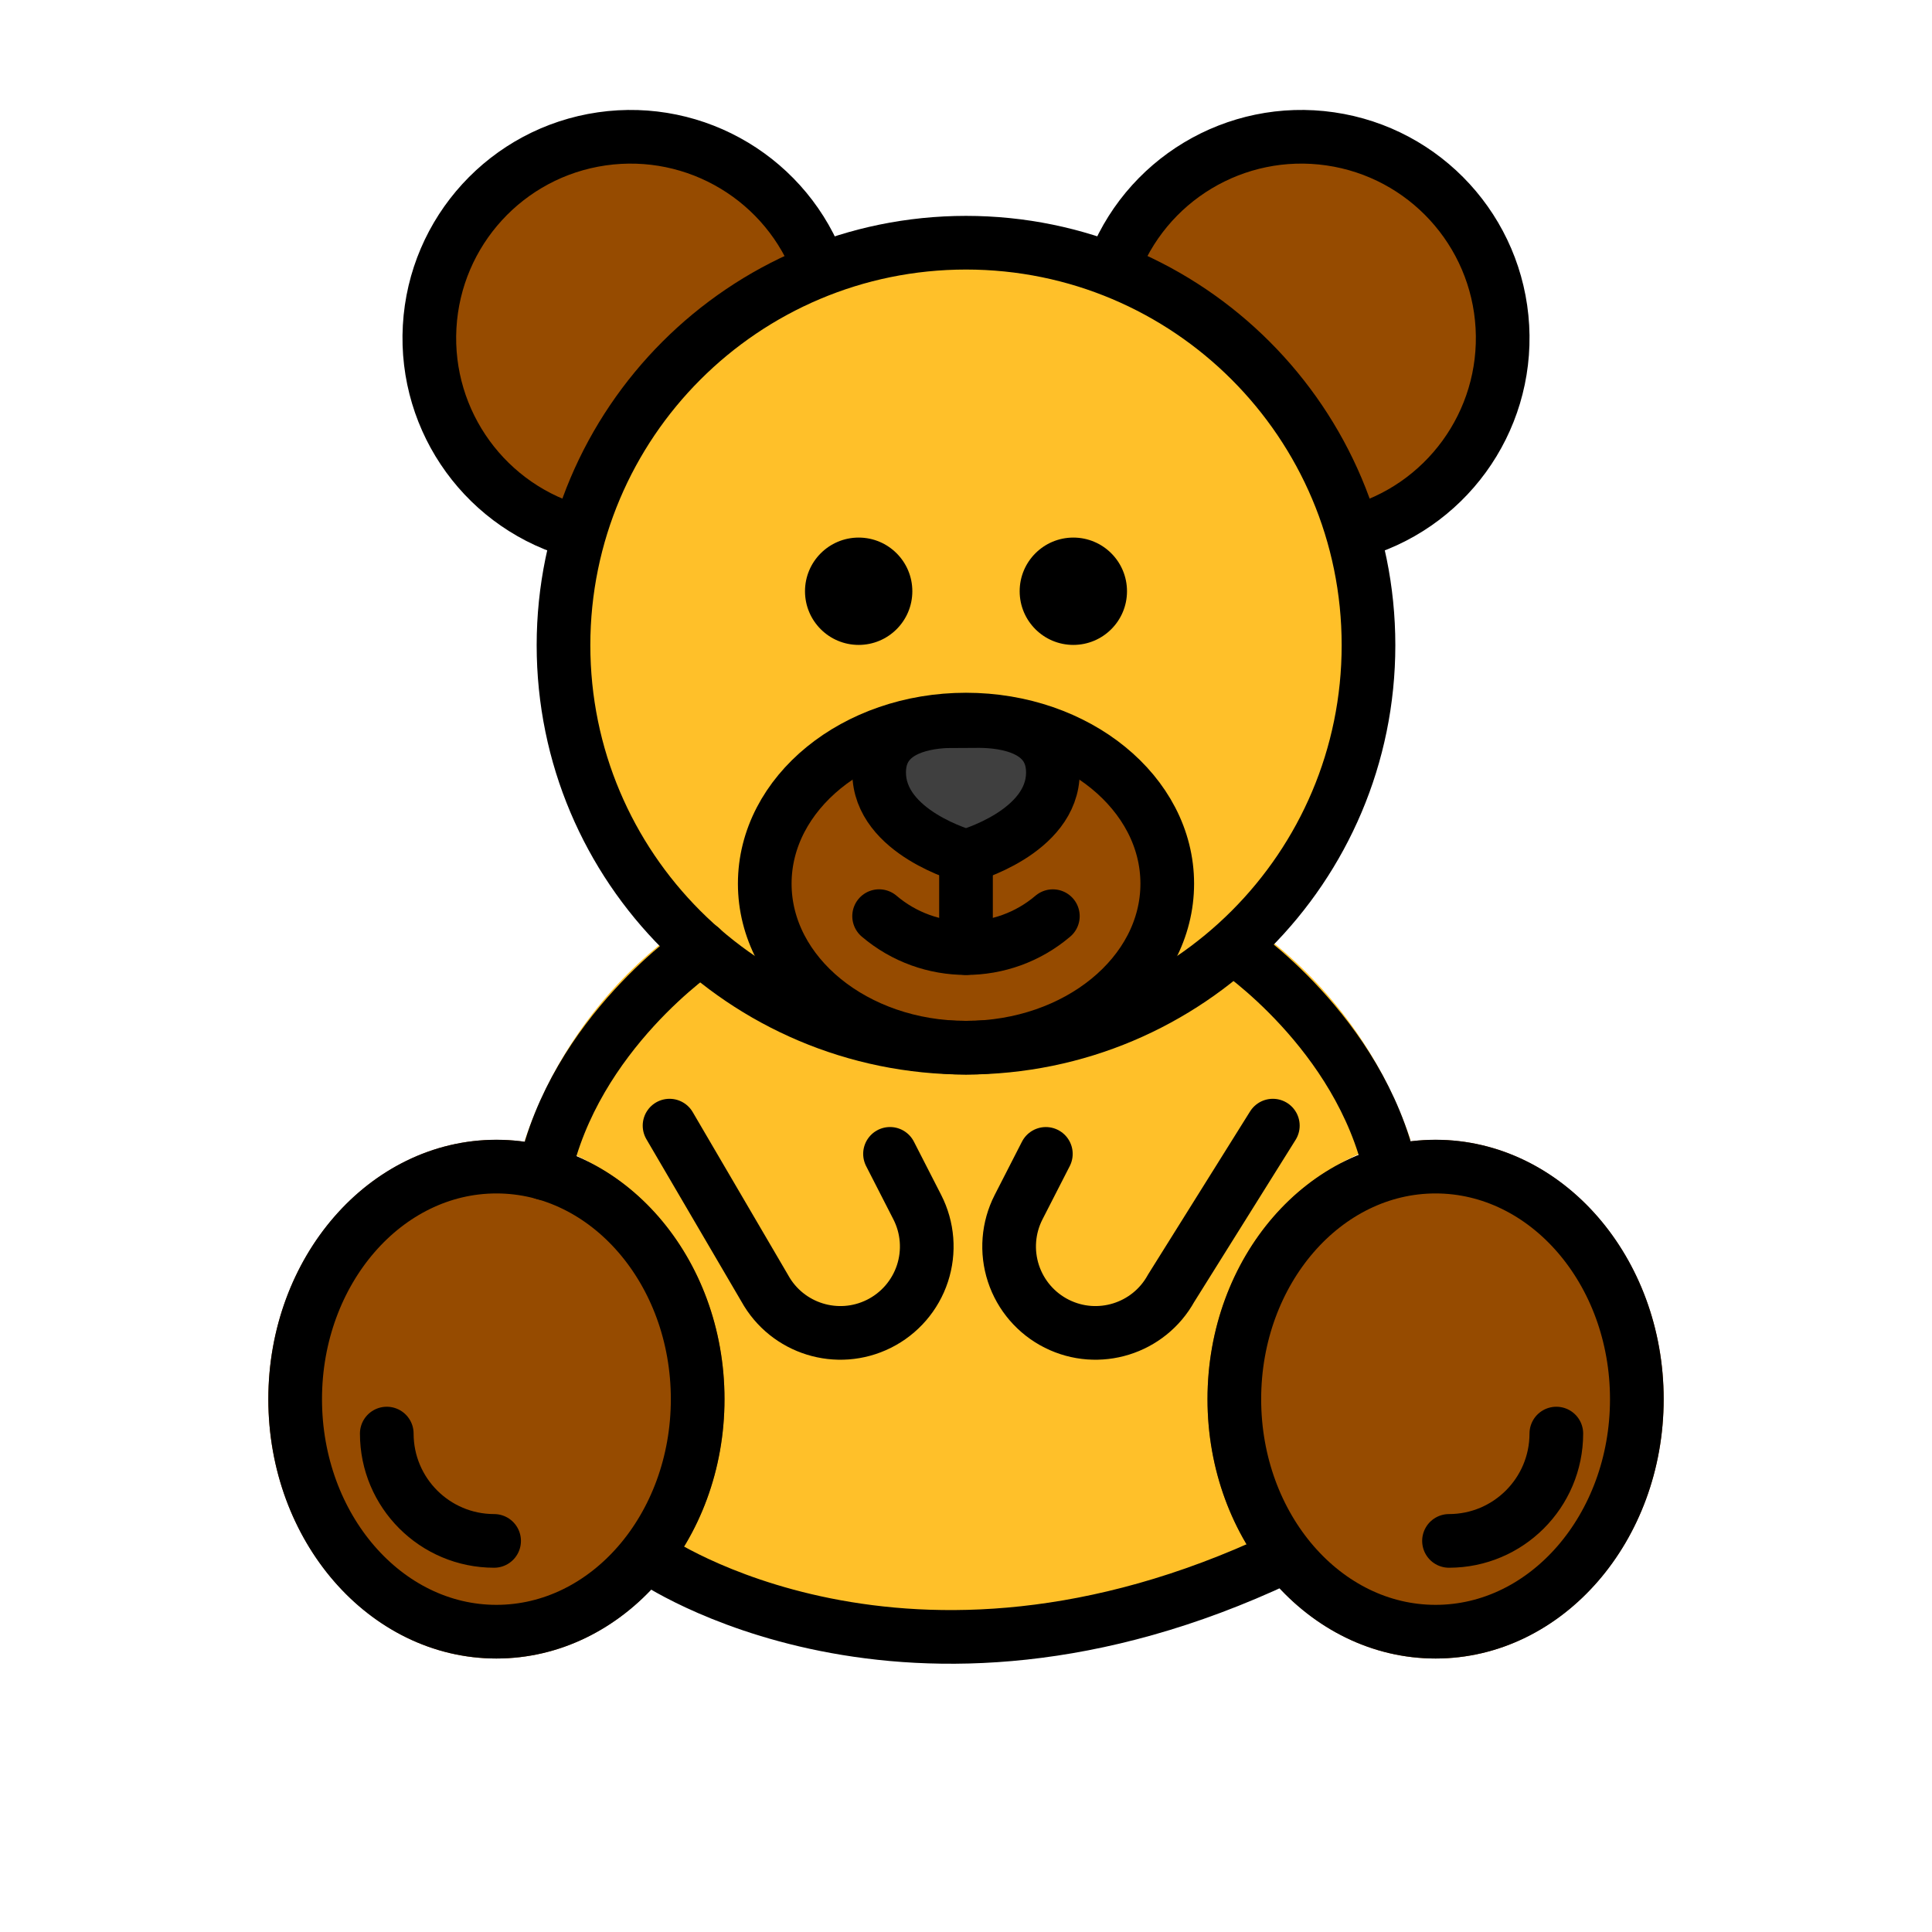
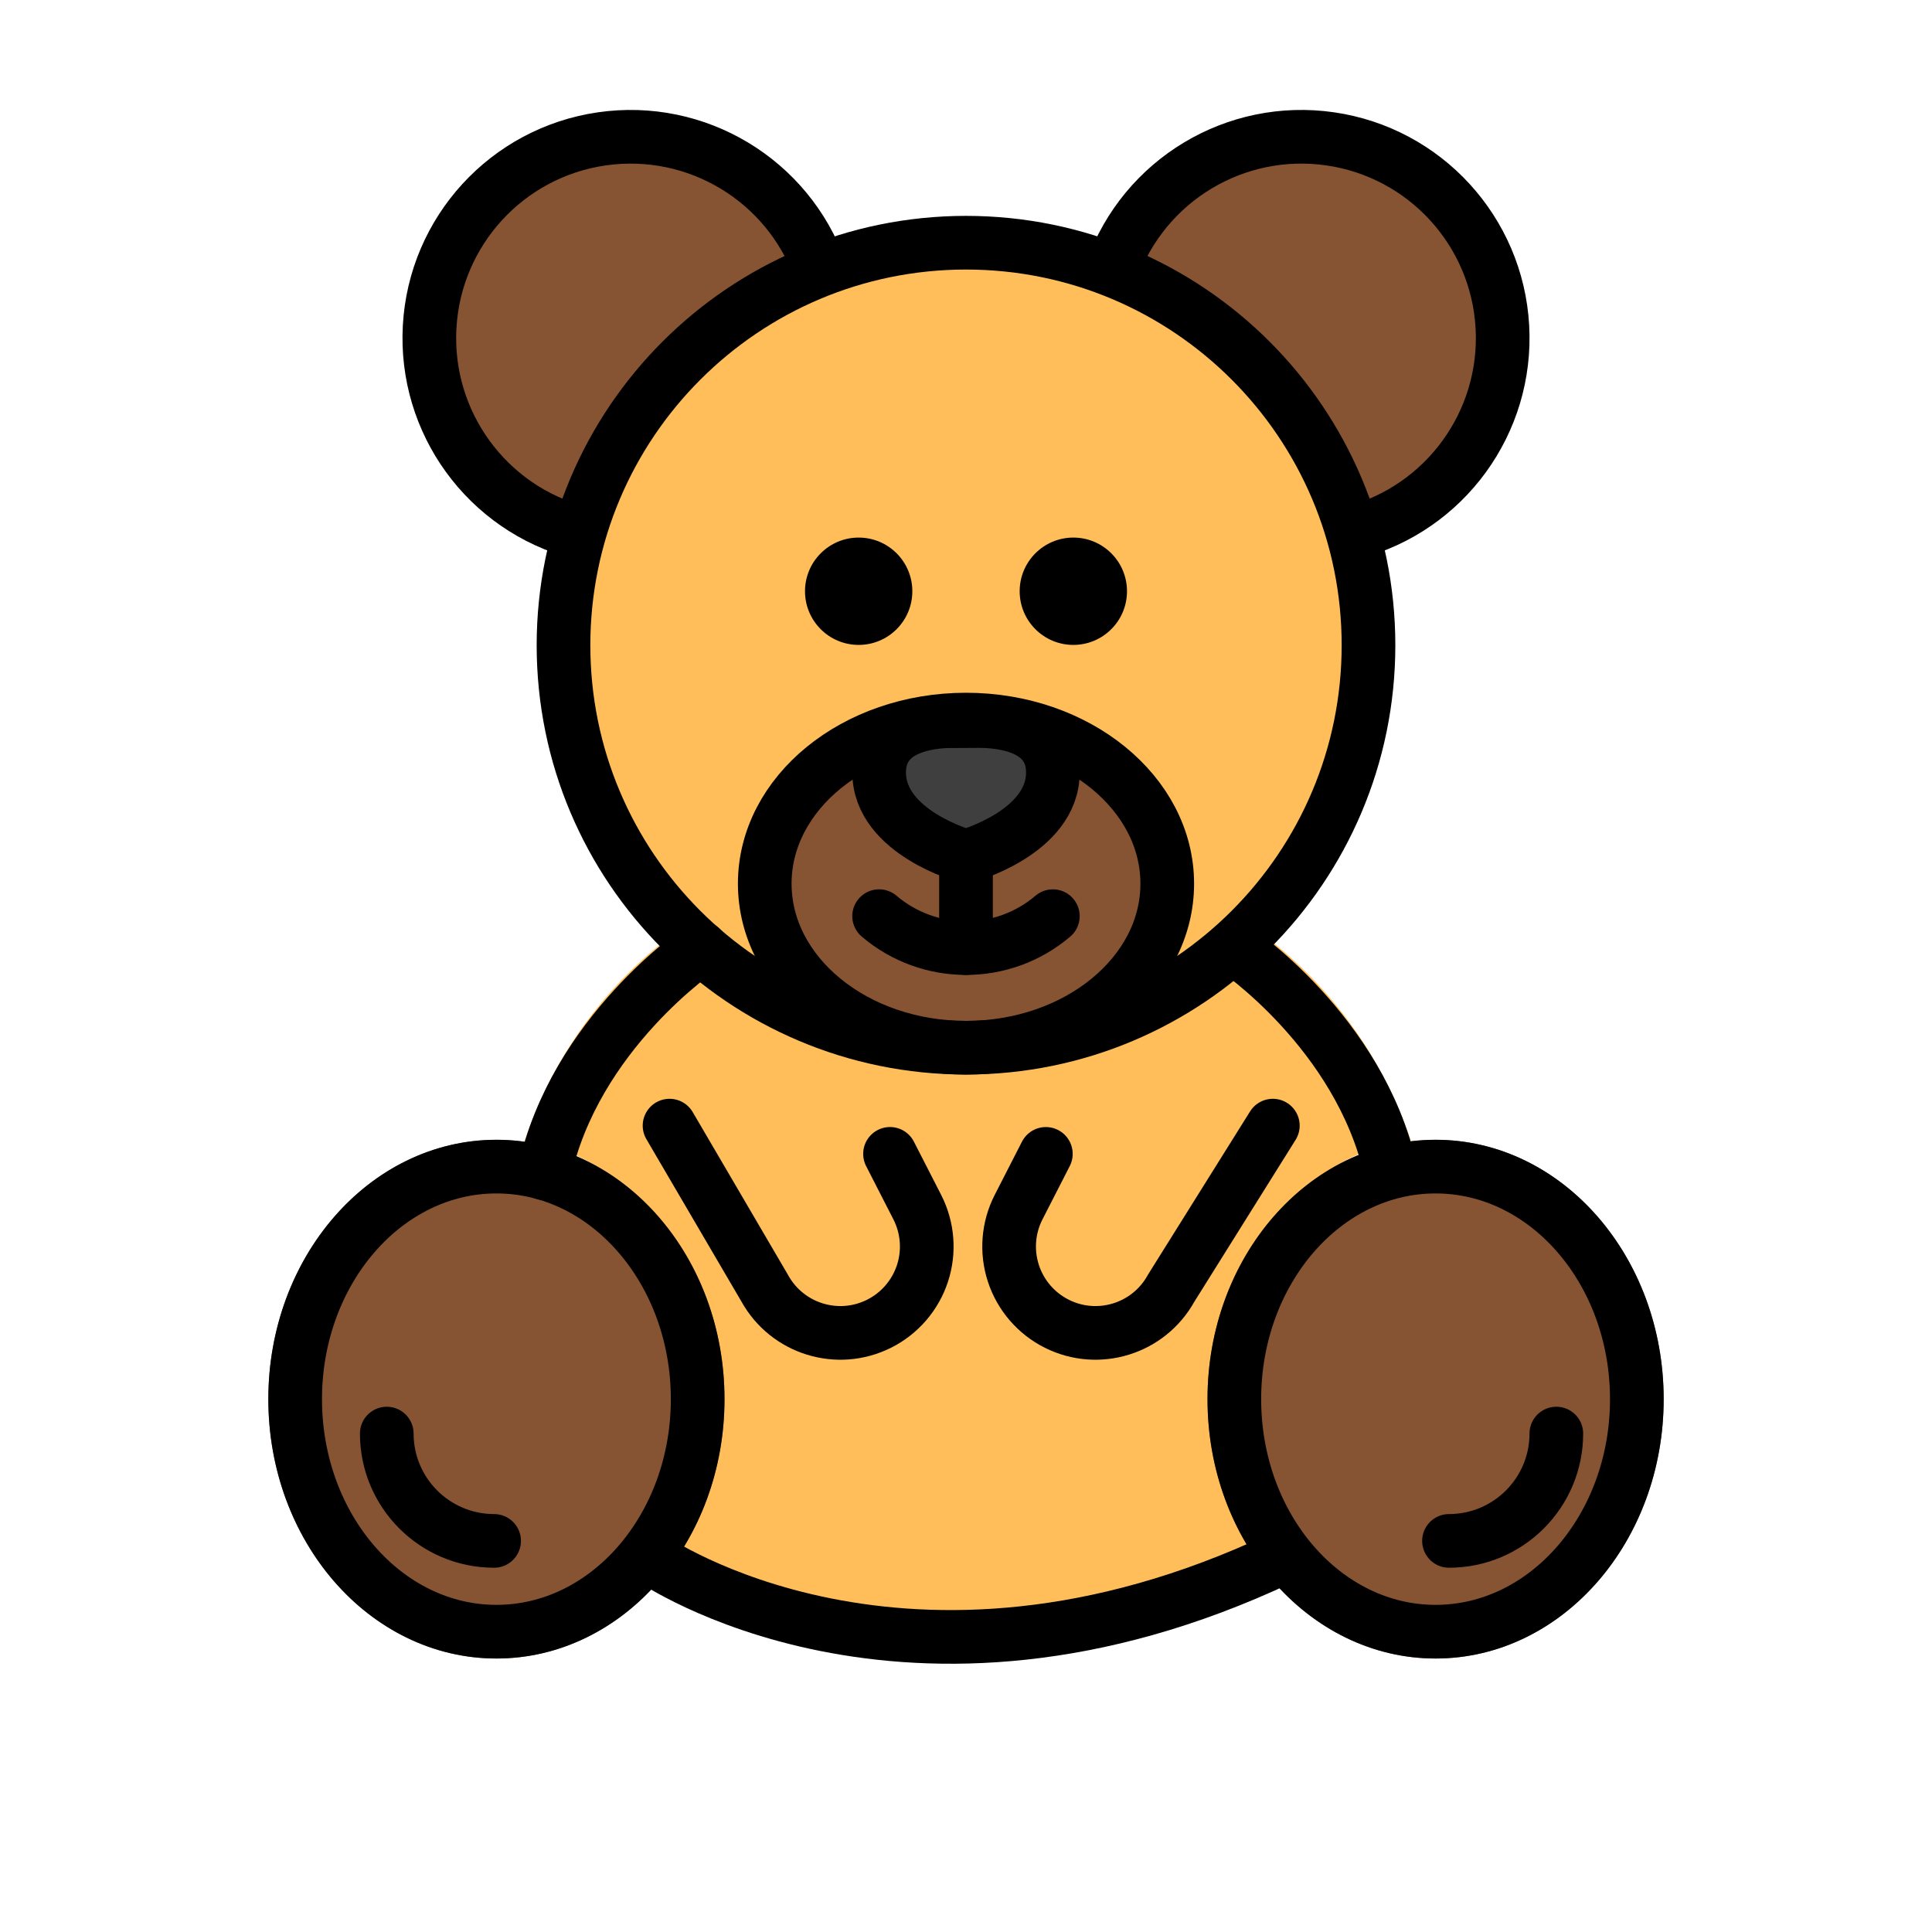
<svg xmlns="http://www.w3.org/2000/svg" id="emoji" viewBox="0 0 72 72">
  <g id="color">
-     <path fill="#964B00" d="M30.561,10.066a7.501,7.501,0,1,0-8.965,9.788Z" />
-     <path fill="#964B00" d="M50.404,19.854A7.501,7.501,0,1,0,41.44,10.065Z" />
-     <path fill="#FFC029" d="M52.567,42.483A16.012,16.012,0,0,0,47.452,35.13a15.955,15.955,0,1,0-22.849.063,15.952,15.952,0,0,0-5.047,7.311c4.189.594,6.844,4.716,6.844,9.638,0,5.33-2.775,6.321-2.775,6.321a29.518,29.518,0,0,0,12.373,2.899c3.43,0,7.481-1.25,12.041-3.284,0,0-2.41-.606-2.41-5.936C45.63,47.172,48.318,43.013,52.567,42.483Z" />
-     <path fill="#964B00" d="M36,39.948c-4.634,0-8.403-3.147-8.403-7.017S31.366,25.914,36,25.914s8.403,3.148,8.403,7.018S40.634,39.948,36,39.948Z" />
+     <path fill="#865433" d="M30.561,10.066a7.501,7.501,0,1,0-8.965,9.788Z" />
+     <path fill="#865433" d="M50.404,19.854A7.501,7.501,0,1,0,41.44,10.065Z" />
+     <path fill="#ffbe59" d="M52.567,42.483A16.012,16.012,0,0,0,47.452,35.13a15.955,15.955,0,1,0-22.849.063,15.952,15.952,0,0,0-5.047,7.311c4.189.594,6.844,4.716,6.844,9.638,0,5.33-2.775,6.321-2.775,6.321a29.518,29.518,0,0,0,12.373,2.899c3.43,0,7.481-1.25,12.041-3.284,0,0-2.41-.606-2.41-5.936C45.63,47.172,48.318,43.013,52.567,42.483Z" />
+     <path fill="#865433" d="M36,39.948c-4.634,0-8.403-3.147-8.403-7.017S31.366,25.914,36,25.914s8.403,3.148,8.403,7.018S40.634,39.948,36,39.948Z" />
    <path fill="#3f3f3f" d="M36,32.787h-.006c-.023,0-.047-.001-.069-.003h0l-.002-.001h-.008a.848.848,0,0,1-.145-.027c-.158-.043-3.881-1.09-3.881-3.97,0-1.641,1.24-2.68,3.317-2.779l1.301-.008c2.261.018,3.604,1.059,3.604,2.787,0,2.88-3.723,3.927-3.881,3.97a.857.857,0,0,1-.139.026h-.004l-.002.001h0c-.026.002-.053.004-.08.004H36Z" />
-     <path fill="#964B00" d="M18.5,61.808c-4.686,0-8.5-4.336-8.5-9.666s3.813-9.665,8.5-9.665,8.5,4.336,8.5,9.665S23.187,61.808,18.5,61.808Z" />
-     <path fill="#964B00" d="M53.5,61.808c-4.686,0-8.5-4.336-8.5-9.666s3.813-9.665,8.5-9.665,8.5,4.336,8.5,9.665S58.187,61.808,53.5,61.808Z" />
+     <path fill="#865433" d="M18.5,61.808c-4.686,0-8.5-4.336-8.5-9.666s3.813-9.665,8.5-9.665,8.5,4.336,8.5,9.665S23.187,61.808,18.5,61.808Z" />
+     <path fill="#865433" d="M53.5,61.808c-4.686,0-8.5-4.336-8.5-9.666s3.813-9.665,8.5-9.665,8.5,4.336,8.5,9.665S58.187,61.808,53.5,61.808Z" />
  </g>
  <g id="line">
    <path d="M30,22.034a2,2,0,1,0,2-2,2.001,2.001,0,0,0-2,2" />
    <path d="M38,22.034a2,2,0,1,0,2-2,2.001,2.001,0,0,0-2,2" />
    <path fill="none" stroke="#000" stroke-linecap="round" stroke-linejoin="round" stroke-width="2" d="M32.762,34.142a4.997,4.997,0,0,0,6.475.001" />
    <path fill="none" stroke="#000" stroke-miterlimit="10" stroke-width="2" d="M21,24.045a15,15,0,1,0,15-15,15.005,15.005,0,0,0-15,15" />
    <path fill="none" stroke="#000" stroke-miterlimit="10" stroke-width="2" d="M30.561,10.066a7.501,7.501,0,1,0-8.965,9.788" />
    <path fill="none" stroke="#000" stroke-miterlimit="10" stroke-width="2" d="M11,52.142c0,4.786,3.362,8.666,7.5,8.666s7.5-3.88,7.5-8.666c0-4.781-3.362-8.666-7.5-8.666S11,47.361,11,52.142" />
    <path fill="none" stroke="#000" stroke-miterlimit="10" stroke-width="2" d="M46,52.142c0,4.786,3.362,8.666,7.5,8.666s7.5-3.88,7.5-8.666c0-4.781-3.362-8.666-7.5-8.666S46,47.361,46,52.142" />
    <path fill="none" stroke="#000" stroke-linecap="round" stroke-miterlimit="10" stroke-width="2" d="M14.414,53.425a4.002,4.002,0,0,0,4,4" />
    <path fill="none" stroke="#000" stroke-linecap="round" stroke-miterlimit="10" stroke-width="2" d="M54,57.425a4.002,4.002,0,0,0,4-4" />
    <path fill="none" stroke="#000" stroke-miterlimit="10" stroke-width="2" d="M28.5,32.931c0,3.376,3.362,6.114,7.5,6.114s7.5-2.737,7.5-6.114c0-3.373-3.362-6.114-7.5-6.114s-7.5,2.74-7.5,6.114" />
    <path fill="none" stroke="#000" stroke-miterlimit="10" stroke-width="2" d="M50.404,19.854A7.501,7.501,0,1,0,41.44,10.065" />
    <line x1="36" x2="36" y1="32.333" y2="35.333" fill="none" stroke="#000" stroke-linecap="round" stroke-linejoin="round" stroke-width="2" />
    <path fill="none" stroke="#000" stroke-linecap="round" stroke-linejoin="round" stroke-width="2" d="M36,31.913s-3.237-.881-3.237-3.128c0-1.545,1.53-1.861,2.486-1.907l1.264-.007c.913.007,2.725.233,2.725,1.914,0,2.247-3.237,3.128-3.237,3.128" />
    <path fill="none" stroke="#000" stroke-linecap="round" stroke-linejoin="round" stroke-width="2" d="M20.282,43.725c1.128-5.233,5.848-8.393,5.848-8.393" />
    <path fill="none" stroke="#000" stroke-linecap="round" stroke-linejoin="round" stroke-width="2" d="M46,35.333s4.661,3.12,5.826,8.295" />
    <path fill="none" stroke="#000" stroke-linecap="round" stroke-linejoin="round" stroke-width="2" d="M24.952,41.949,28.5,48.01a3.22,3.22,0,0,0,4.258,1.323h0a3.22,3.22,0,0,0,1.426-4.347l-1.016-1.985" />
    <path fill="none" stroke="#000" stroke-linecap="round" stroke-linejoin="round" stroke-width="2" d="M47.435,41.949,43.644,48.01a3.22,3.22,0,0,1-4.258,1.323h0A3.22,3.22,0,0,1,37.96,44.987l1.016-1.985" />
    <path fill="none" stroke="#000" stroke-linecap="round" stroke-linejoin="round" stroke-width="2" d="M24.286,58.078s9.454,6.581,23.428,0" />
  </g>
</svg>
